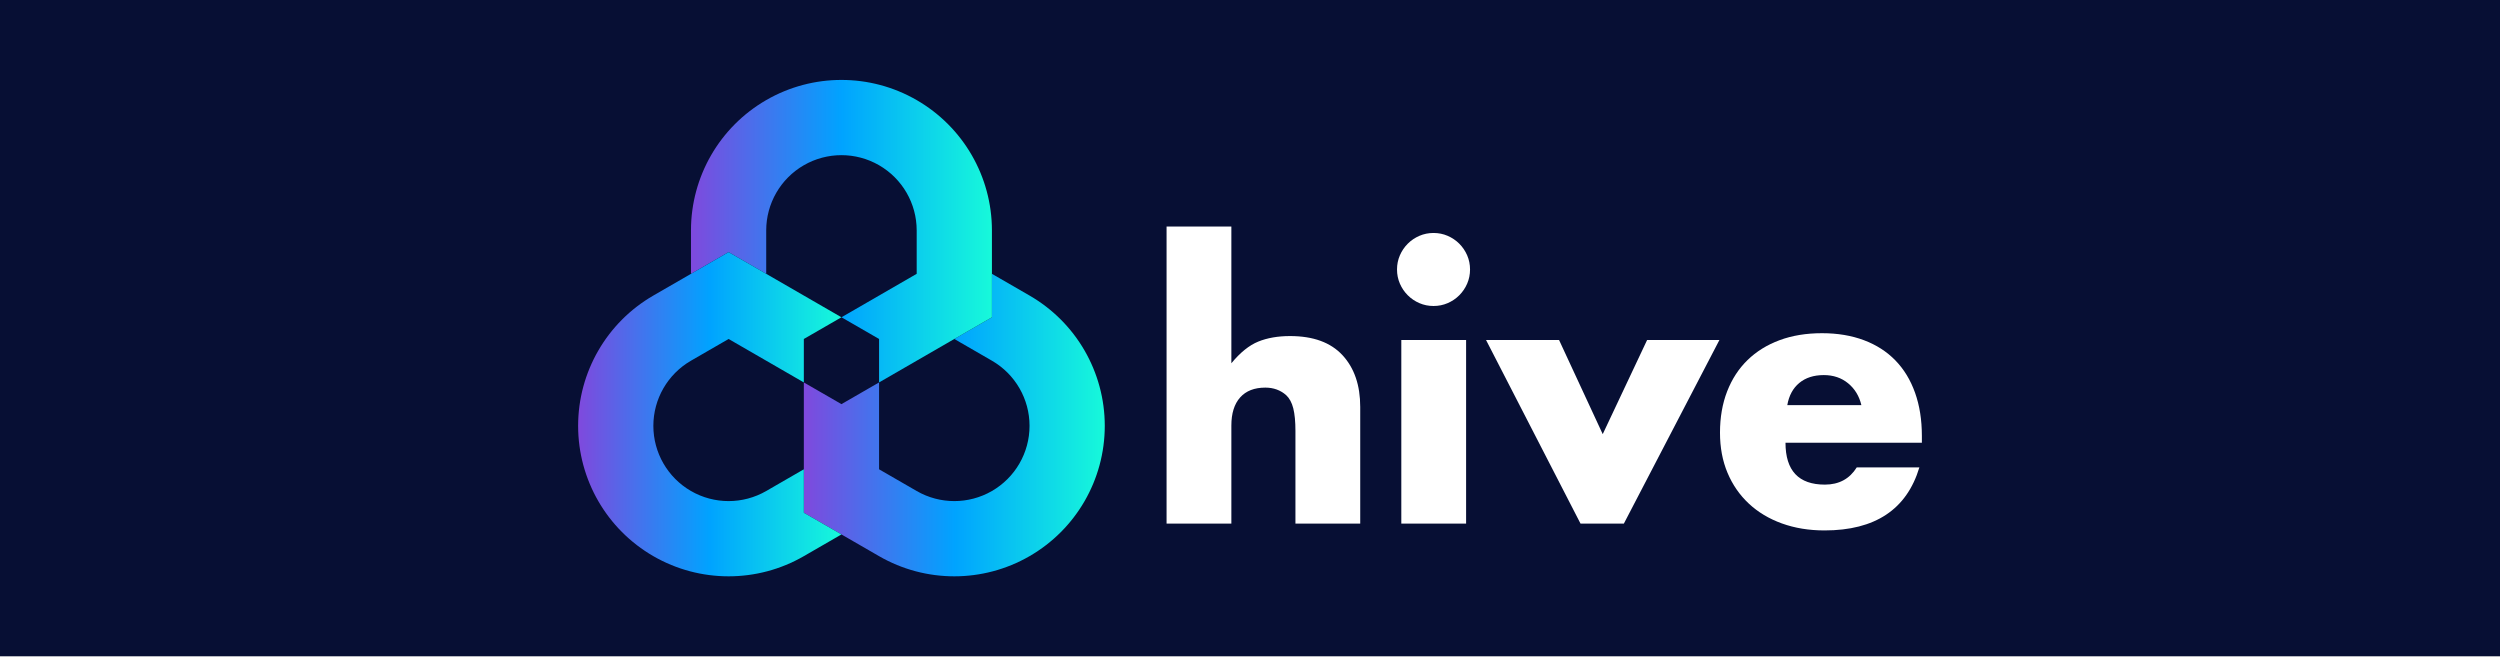
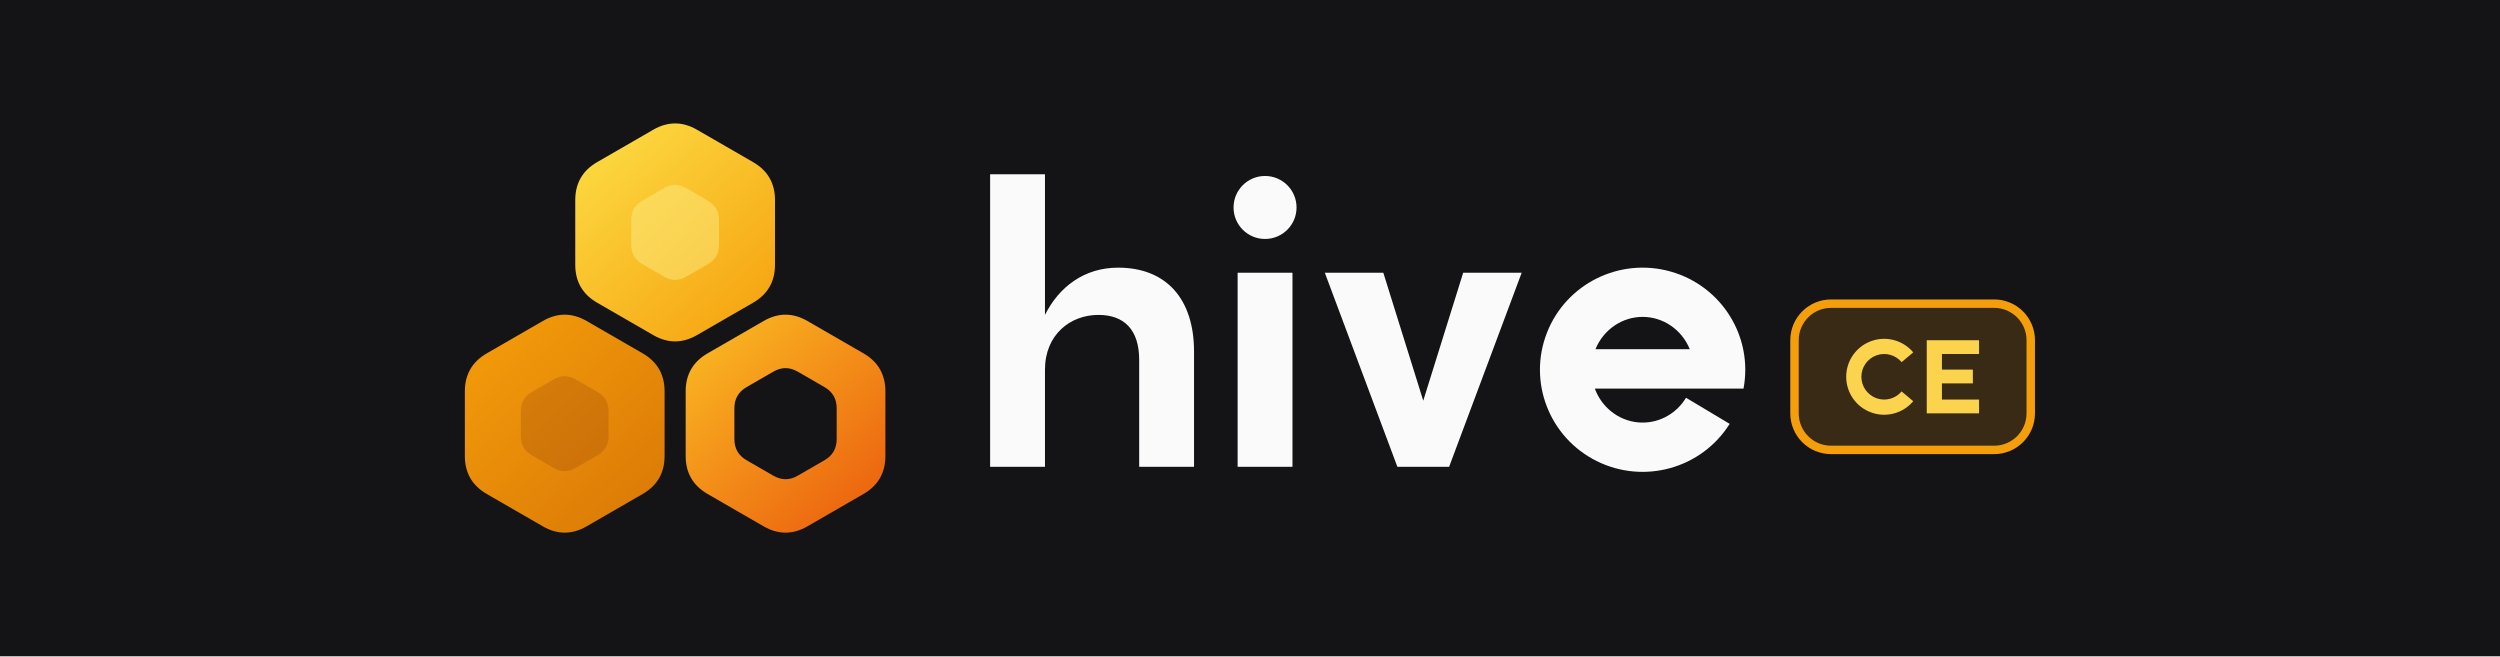
- <svg xmlns="http://www.w3.org/2000/svg" width="100%" height="100%" viewBox="0 0 800 210" version="1.1" xml:space="preserve" style="fill-rule:evenodd;clip-rule:evenodd;stroke-linejoin:round;stroke-miterlimit:1.414;">
-   <rect x="0" y="0" width="800" height="210" style="fill:#070f34;" />
-   <g>
-     <path d="M317.415,101.527l-12.038,6.946l12.041,6.954c7.447,4.3 12.034,12.247 12.034,20.847l0,0.001c0,8.599 -4.587,16.546 -12.034,20.847l-0.001,0.001c-7.45,4.302 -16.629,4.302 -24.079,0l-12.036,-6.951l0,-27.795l-12.038,6.946l-12.037,-6.946l0,41.698l12.037,6.946l12.041,6.952c14.896,8.6 33.249,8.601 48.145,0.001c14.899,-8.6 24.078,-24.497 24.078,-41.7l0,-0.001c0,-17.203 -9.177,-33.098 -24.075,-41.699l-12.038,-6.95l0,13.903Z" style="fill:url(#_Linear1);fill-rule:nonzero;" />
-     <path d="M245.193,32.026l-0.002,0c-14.899,8.601 -24.078,24.497 -24.078,41.701l0,13.897l0.735,-0.421l11.303,-6.525l12.038,6.946l0,-13.897c0,-8.601 4.587,-16.547 12.034,-20.848l0.002,-0.001c7.449,-4.302 16.629,-4.302 24.079,0l0.001,0.001c7.447,4.301 12.034,12.247 12.034,20.848l0,13.897l-24.075,13.903l12.038,6.946l0,13.904l24.075,-13.904l12.038,-6.946l0,-27.8c0,-17.204 -9.179,-33.1 -24.078,-41.701l-0.001,0c-7.449,-4.3 -15.76,-6.449 -24.072,-6.449c-8.312,0 -16.623,2.149 -24.071,6.449Z" style="fill:url(#_Linear2);fill-rule:nonzero;" />
-     <path d="M221.848,87.203l-0.735,0.421l-12.038,6.95c-14.898,8.601 -24.075,24.496 -24.075,41.699l0,0.001c0,17.203 9.179,33.1 24.078,41.7c14.897,8.6 33.249,8.599 48.145,-0.001l12.041,-6.952l-12.037,-6.946l0,-13.903l-12.037,6.951c-7.449,4.302 -16.629,4.302 -24.079,0l-0.001,-0.001c-7.447,-4.301 -12.035,-12.248 -12.035,-20.847l0,-0.001c0,-8.6 4.588,-16.547 12.035,-20.847l12.041,-6.954l24.076,13.904l0,-13.904l12.037,-6.946l-24.075,-13.903l-12.038,-6.946l-11.303,6.525Z" style="fill:url(#_Linear3);fill-rule:nonzero;" />
-     <path d="M373.303,72.49l20.733,0l0,43.755c2.824,-3.435 5.687,-5.744 8.591,-6.93c2.901,-1.182 6.3,-1.775 10.194,-1.775c7.406,0 13.001,2.044 16.781,6.128c3.78,4.086 5.67,9.604 5.67,16.552l0,37.342l-20.732,0l0,-29.668c0,-2.978 -0.23,-5.383 -0.688,-7.216c-0.458,-1.832 -1.222,-3.245 -2.291,-4.238c-1.833,-1.604 -4.048,-2.405 -6.644,-2.405c-3.513,0 -6.204,1.05 -8.075,3.149c-1.872,2.102 -2.806,5.098 -2.806,8.992l0,31.386l-20.733,0l0,-95.072Z" style="fill:#fff;fill-rule:nonzero;" />
-     <path d="M469.152,167.562l-20.732,0l0,-58.762l20.732,0l0,58.762Zm-22.107,-81.327c0,-1.604 0.304,-3.111 0.916,-4.525c0.61,-1.412 1.45,-2.652 2.52,-3.722c1.069,-1.069 2.309,-1.908 3.723,-2.521c1.412,-0.61 2.921,-0.916 4.525,-0.916c1.604,0 3.11,0.306 4.524,0.916c1.413,0.613 2.653,1.452 3.723,2.521c1.069,1.07 1.908,2.31 2.52,3.722c0.61,1.414 0.916,2.921 0.916,4.525c0,1.603 -0.306,3.112 -0.916,4.525c-0.612,1.413 -1.451,2.653 -2.52,3.722c-1.07,1.07 -2.31,1.909 -3.723,2.52c-1.414,0.612 -2.92,0.916 -4.524,0.916c-1.604,0 -3.113,-0.304 -4.525,-0.916c-1.414,-0.611 -2.654,-1.45 -3.723,-2.52c-1.07,-1.069 -1.91,-2.309 -2.52,-3.722c-0.612,-1.413 -0.916,-2.922 -0.916,-4.525" style="fill:#fff;fill-rule:nonzero;" />
-     <path d="M498.898,108.8l13.975,30.125l14.203,-30.125l23.138,0l-30.583,58.762l-13.86,0l-30.24,-58.762l23.367,0Z" style="fill:#fff;fill-rule:nonzero;" />
-     <path d="M595.642,129.647c-0.687,-2.901 -2.101,-5.23 -4.238,-6.987c-2.139,-1.756 -4.735,-2.634 -7.789,-2.634c-3.207,0 -5.823,0.841 -7.846,2.52c-2.024,1.68 -3.304,4.048 -3.837,7.101l23.71,0Zm-24.283,12.028c0,8.934 4.199,13.401 12.6,13.401c4.505,0 7.903,-1.832 10.194,-5.498l20.045,0c-4.048,13.441 -14.165,20.16 -30.354,20.16c-4.965,0 -9.507,-0.745 -13.631,-2.234c-4.123,-1.489 -7.656,-3.608 -10.595,-6.357c-2.941,-2.749 -5.212,-6.031 -6.816,-9.851c-1.603,-3.817 -2.405,-8.093 -2.405,-12.829c0,-4.886 0.763,-9.295 2.291,-13.229c1.527,-3.932 3.703,-7.274 6.529,-10.023c2.824,-2.749 6.243,-4.868 10.252,-6.358c4.009,-1.489 8.534,-2.233 13.573,-2.233c4.963,0 9.43,0.744 13.402,2.233c3.97,1.49 7.331,3.648 10.08,6.472c2.749,2.826 4.848,6.282 6.3,10.366c1.45,4.087 2.176,8.688 2.176,13.803l0,2.177l-43.641,0Z" style="fill:#fff;fill-rule:nonzero;" />
-   </g>
+ <svg xmlns="http://www.w3.org/2000/svg" width="800" height="210" viewBox="0 0 800 210">
  <defs>
-     <linearGradient id="_Linear1" x1="0" y1="0" x2="1" y2="0" gradientUnits="userSpaceOnUse" gradientTransform="matrix(96.3017,0,0,96.3017,257.226,136.024)">
-       <stop offset="0" style="stop-color:#7f49dd;stop-opacity:1" />
-       <stop offset="0.5" style="stop-color:#00a3ff;stop-opacity:1" />
-       <stop offset="1" style="stop-color:#17f9da;stop-opacity:1" />
+     <linearGradient id="hive_top" x1="60.6" y1="22.3" x2="130.6" y2="102.3" gradientUnits="userSpaceOnUse">
+       <stop offset="0%" stop-color="#FDE047" />
+       <stop offset="100%" stop-color="#F59E0B" />
    </linearGradient>
-     <linearGradient id="_Linear2" x1="0" y1="0" x2="1" y2="0" gradientUnits="userSpaceOnUse" gradientTransform="matrix(96.3017,0,0,96.3017,221.113,73.9766)">
-       <stop offset="0" style="stop-color:#7f49dd;stop-opacity:1" />
-       <stop offset="0.5" style="stop-color:#00a3ff;stop-opacity:1" />
-       <stop offset="1" style="stop-color:#17f9da;stop-opacity:1" />
+     <linearGradient id="hive_bl" x1="20.6" y1="92.3" x2="91.6" y2="170.3" gradientUnits="userSpaceOnUse">
+       <stop offset="0%" stop-color="#F59E0B" />
+       <stop offset="100%" stop-color="#D97706" />
    </linearGradient>
-     <linearGradient id="_Linear3" x1="0" y1="0" x2="1" y2="0" gradientUnits="userSpaceOnUse" gradientTransform="matrix(84.264,0,0,84.264,185,132.551)">
-       <stop offset="0" style="stop-color:#7f49dd;stop-opacity:1" />
-       <stop offset="0.5" style="stop-color:#00a3ff;stop-opacity:1" />
-       <stop offset="1" style="stop-color:#17f9da;stop-opacity:1" />
+     <linearGradient id="hive_br" x1="99.6" y1="92.3" x2="170.6" y2="170.3" gradientUnits="userSpaceOnUse">
+       <stop offset="0%" stop-color="#FBBF24" />
+       <stop offset="100%" stop-color="#EA580C" />
    </linearGradient>
  </defs>
+   <rect width="800" height="210" fill="#141417" />
+   <g transform="translate(130, 17.7) scale(0.9)">
+     <g>
+       <path d="M87.81,26.47 Q95.60,21.97 103.39,26.47 L123.31,37.97 Q131.11,42.47 131.11,51.47 L131.11,74.47 Q131.11,83.47 123.31,87.97 L103.39,99.47 Q95.60,103.97 87.81,99.47 L67.89,87.97 Q60.09,83.47 60.09,74.47 L60.09,51.47 Q60.09,42.47 67.89,37.97 Z" fill="url(#hive_top)" />
+       <path d="M91.70,47.22 Q95.60,44.97 99.50,47.22 L107.29,51.72 Q111.19,53.97 111.19,58.47 L111.19,67.47 Q111.19,71.97 107.29,74.22 L99.50,78.72 Q95.60,80.97 91.70,78.72 L83.91,74.22 Q80.01,71.97 80.01,67.47 L80.01,58.47 Q80.01,53.97 83.91,51.72 Z" fill="#FEF08A" fill-opacity="0.45" />
+       <path d="M48.55,94.47 Q56.34,89.97 64.14,94.47 L84.06,105.97 Q91.85,110.47 91.85,119.47 L91.85,142.47 Q91.85,151.47 84.06,155.97 L64.14,167.47 Q56.34,171.97 48.55,167.47 L28.63,155.97 Q20.84,151.47 20.84,142.47 L20.84,119.47 Q20.84,110.47 28.63,105.97 Z" fill="url(#hive_bl)" />
+       <path d="M52.45,115.22 Q56.34,112.97 60.24,115.22 L68.03,119.72 Q71.93,121.97 71.93,126.47 L71.93,135.47 Q71.93,139.97 68.03,142.22 L60.24,146.72 Q56.34,148.97 52.45,146.72 L44.65,142.22 Q40.75,139.97 40.75,135.47 L40.75,126.47 Q40.75,121.97 44.65,119.72 Z" fill="#92400E" fill-opacity="0.26" />
+       <path d="M127.06,94.47 Q134.86,89.97 142.65,94.47 L162.57,105.97 Q170.36,110.47 170.36,119.47 L170.36,142.47 Q170.36,151.47 162.57,155.97 L142.65,167.47 Q134.86,171.97 127.06,167.47 L107.14,155.97 Q99.35,151.47 99.35,142.47 L99.35,119.47 Q99.35,110.47 107.14,105.97 Z M130.53,112.47 Q134.86,109.97 139.19,112.47 L148.71,117.97 Q153.04,120.47 153.04,125.47 L153.04,136.47 Q153.04,141.47 148.71,143.97 L139.19,149.47 Q134.86,151.97 130.53,149.47 L121.00,143.97 Q116.67,141.47 116.67,136.47 L116.67,125.47 Q116.67,120.47 121.00,117.97 Z" fill="url(#hive_br)" fill-rule="evenodd" />
+     </g>
+     <g fill="#FAFAFA" fill-rule="evenodd">
+       <path d="M207.60,42.30 H227.10 V92.30 C232.10,82.30 241.10,75.50 253.10,75.50 C270.40,75.50 280.10,86.80 280.10,105.30 V146.30 H260.60 V108.30 C260.60,97.50 255.20,92.30 246.10,92.30 C236.10,92.30 227.10,99.30 227.10,111.80 V146.30 H207.60 Z" />
+       <path d="M295.60,77.30 H315.10 V146.30 H295.60 Z M294.15,54.10 A11.20,11.20 0 1,0 316.55,54.10 A11.20,11.20 0 1,0 294.15,54.10 Z" />
+       <path d="M326.60,77.30 H347.40 L361.60,122.80 L375.80,77.30 H396.60 L370.80,146.30 H352.40 Z" />
+       <path d="M475.47,118.50 A36.50,36.30 0 1,0 470.55,131.04 L455.03,121.76 A18.20,18.80 0 0,1 422.60,118.50 H475.47 Z M422.83,104.50 A18.20,18.80 0 0,1 456.37,104.50 Z" />
+     </g>
+     <rect x="493.60" y="88.30" width="84.00" height="52.00" rx="13" fill="#F59E0B" fill-opacity="0.16" stroke="#F59E0B" stroke-width="3" />
+     <g fill="#FCD34D">
+       <path d="M535.82,105.62 A13.50,13.50 0 1,0 535.82,122.98 L531.68,119.51 A8.10,8.10 0 1,1 531.68,109.09 Z" />
+       <path d="M540.62,101.30 H559.22 V106.20 H546.02 V111.75 H557.02 V116.65 H546.02 V122.40 H559.22 V127.30 H540.62 Z" />
+     </g>
+   </g>
</svg>
